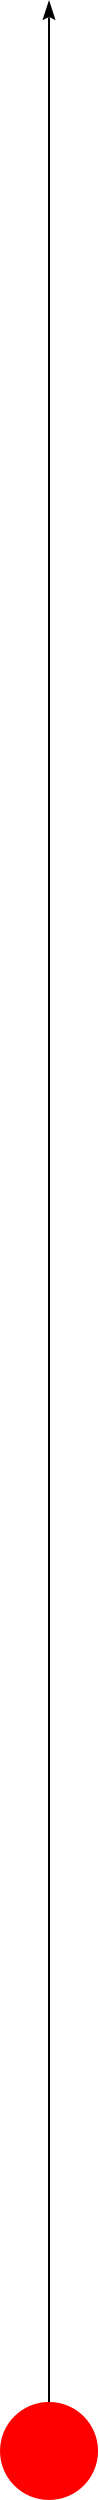
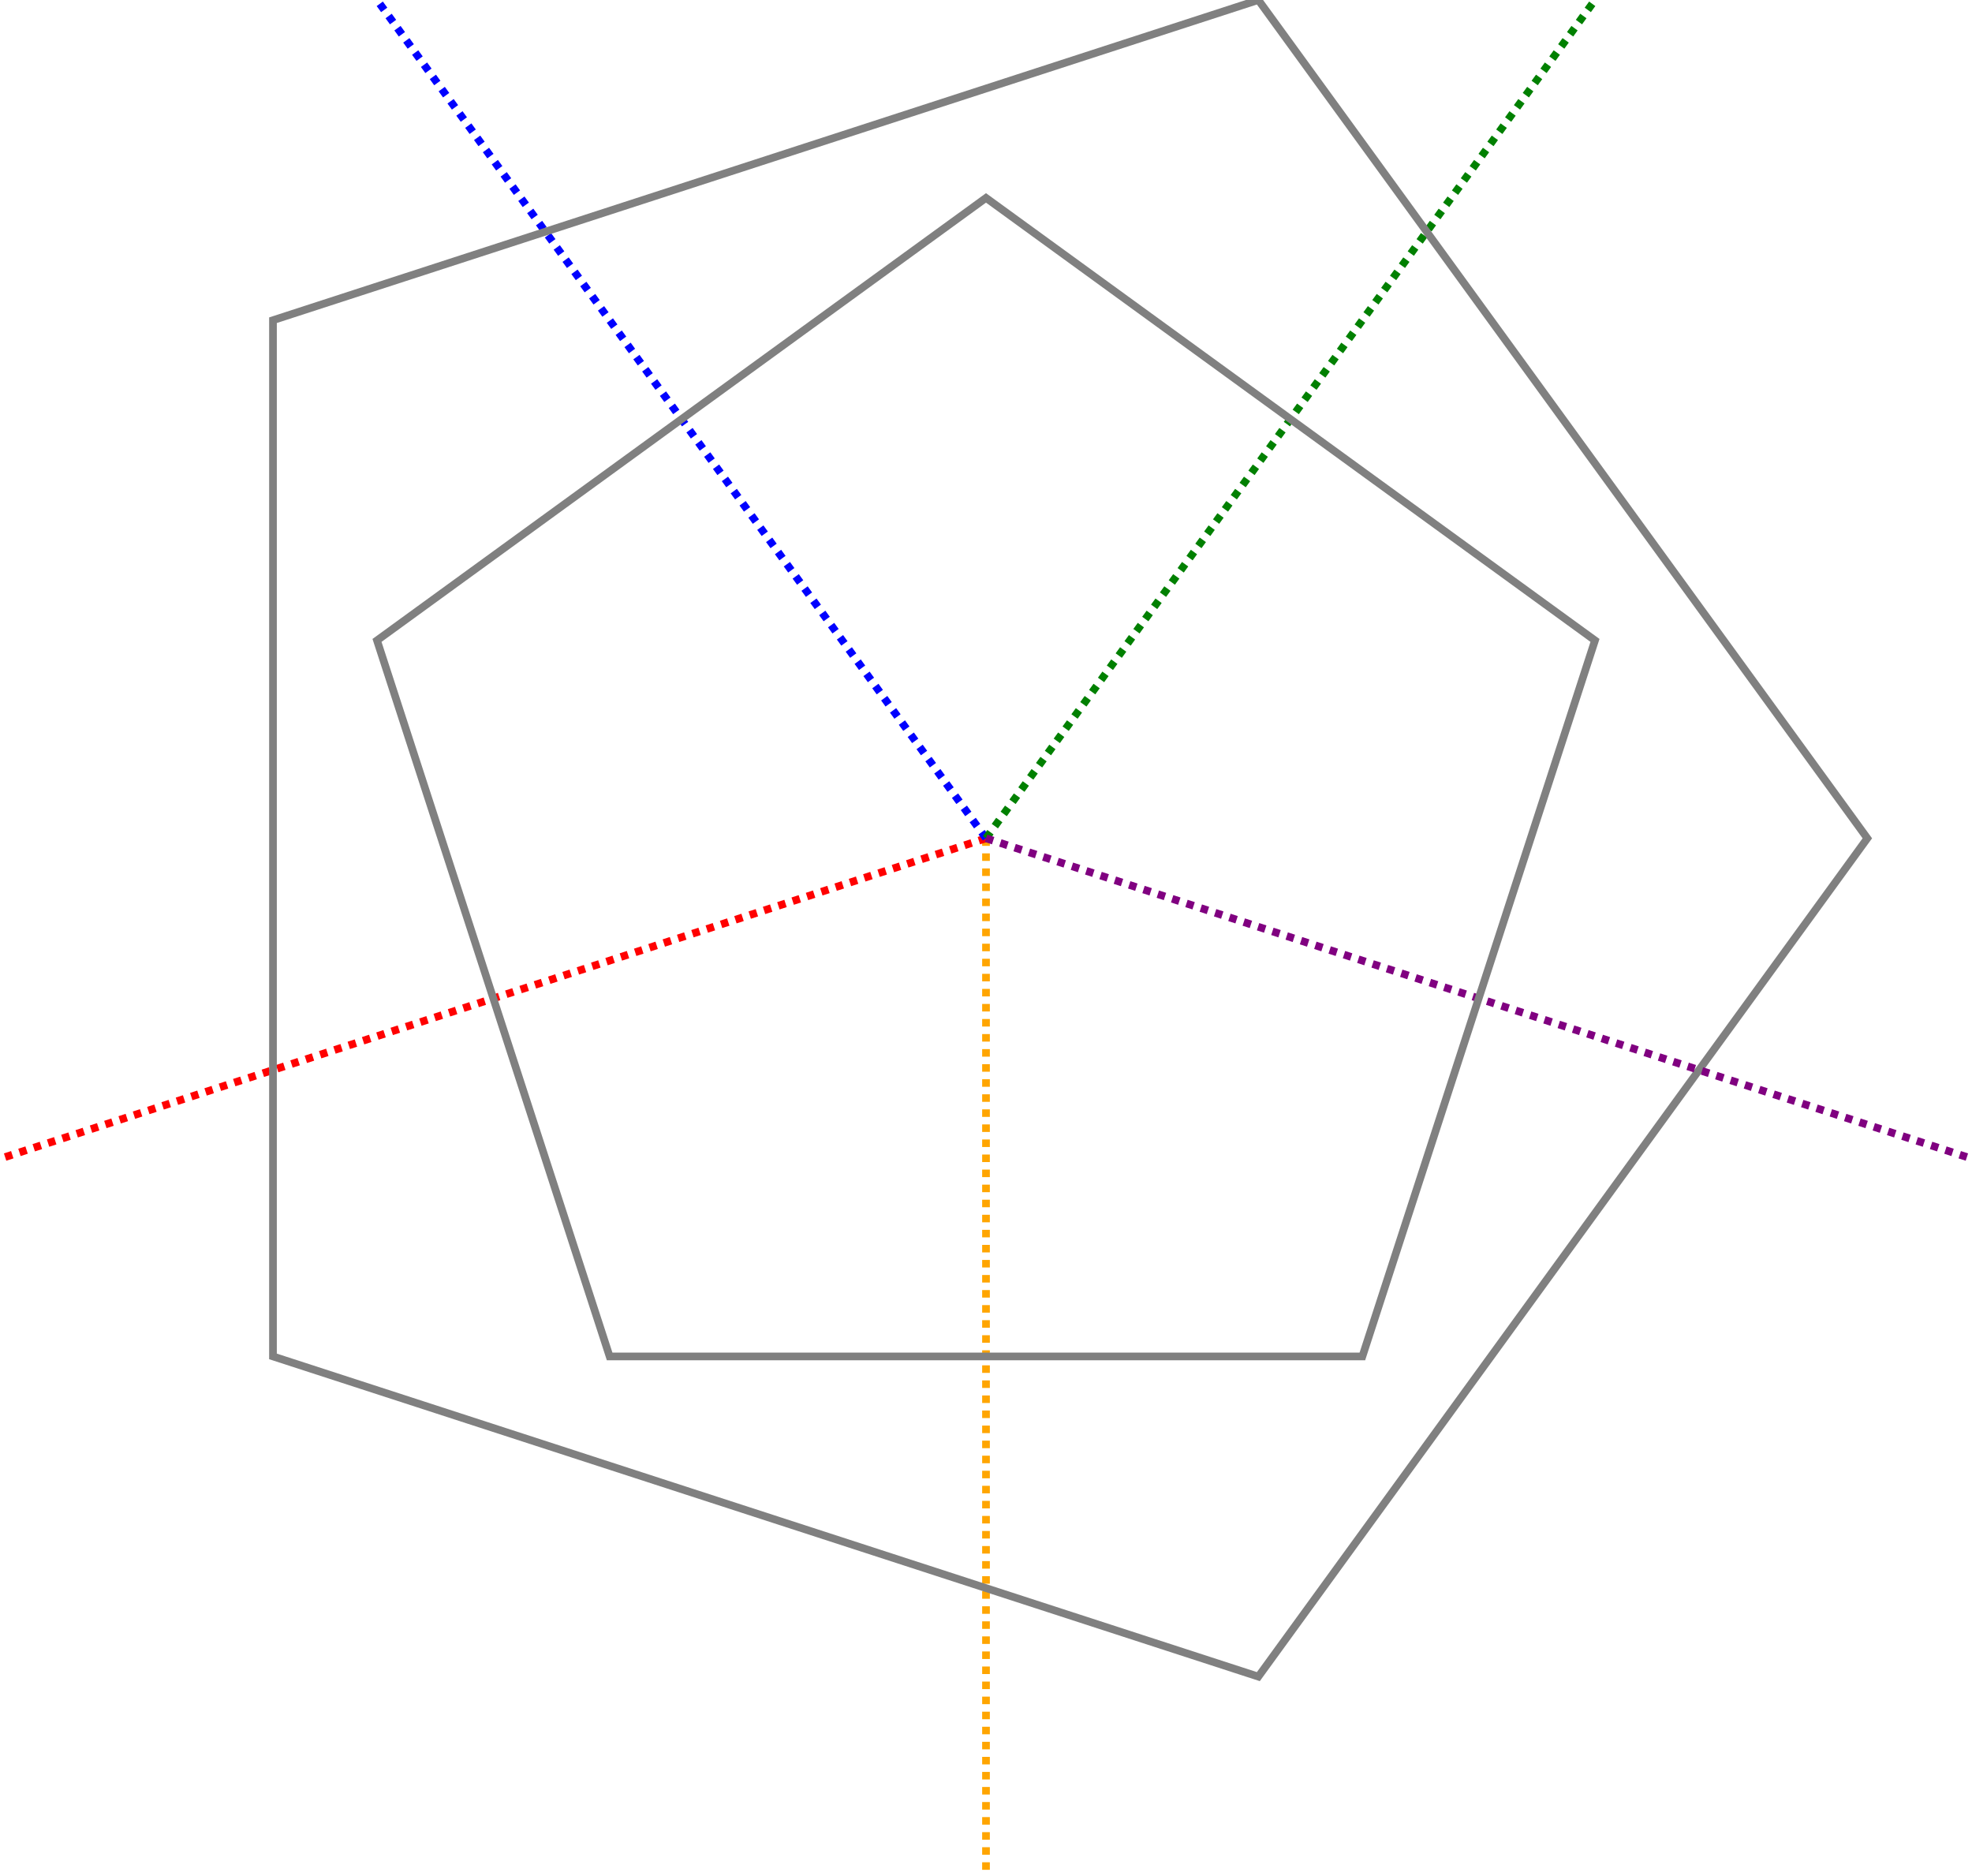
- <svg xmlns="http://www.w3.org/2000/svg" height="15300" stroke-opacity="1" viewBox="0 0 600 15300" font-size="1" width="600" stroke="rgb(0,0,0)" version="1.1">
+ <svg xmlns="http://www.w3.org/2000/svg" height="570.634" stroke-opacity="1" viewBox="0 0 600 571" font-size="1" width="600" stroke="rgb(0,0,0)" version="1.1">
  <defs>
  </defs>
-   <g stroke-linejoin="miter" stroke-opacity="1.0" fill-opacity="0.0" stroke="rgb(0,0,0)" stroke-width="12.119" fill="rgb(0,0,0)" stroke-linecap="butt" stroke-miterlimit="10.0">
-     <path d="M 300,15000 l 0,-14893.955 " />
+   <g stroke-linejoin="miter" stroke-opacity="1.0" fill-opacity="0.0" stroke="rgb(255,165,0)" stroke-width="2.341" fill="rgb(0,0,0)" stroke-dashoffset="0.0" stroke-linecap="butt" stroke-miterlimit="10.0" stroke-dasharray="2.292,2.292">
+     <path d="M 300,255.195 v 315.439 " />
  </g>
-   <g stroke-linejoin="miter" stroke-opacity="1.0" fill-opacity="1.0" stroke="rgb(0,0,0)" stroke-width="0.0" fill="rgb(0,0,0)" stroke-linecap="butt" stroke-miterlimit="10.0">
+   <g stroke-linejoin="miter" stroke-opacity="1.0" fill-opacity="0.0" stroke="rgb(255,0,0)" stroke-width="2.341" fill="rgb(0,0,0)" stroke-dashoffset="0.0" stroke-linecap="butt" stroke-miterlimit="10.0" stroke-dasharray="2.292,2.292">
+     <path d="M 300,255.195 l -300,97.476 " />
  </g>
-   <g stroke-linejoin="miter" stroke-opacity="1.0" fill-opacity="1.0" stroke="rgb(0,0,0)" stroke-width="0.0" fill="rgb(0,0,0)" stroke-linecap="butt" stroke-miterlimit="10.0">
+   <g stroke-linejoin="miter" stroke-opacity="1.0" fill-opacity="0.0" stroke="rgb(0,0,255)" stroke-width="2.341" fill="rgb(0,0,0)" stroke-dashoffset="0.0" stroke-linecap="butt" stroke-miterlimit="10.0" stroke-dasharray="2.292,2.292">
+     <path d="M 300,255.195 l -185.41,-255.195 " />
  </g>
-   <g stroke-linejoin="miter" stroke-opacity="1.0" fill-opacity="1.0" stroke="rgb(0,0,0)" stroke-width="0.0" fill="rgb(0,0,0)" stroke-linecap="butt" stroke-miterlimit="10.0">
-     <path d="M 300,0 l -40.306,124.049 l 40.306,-21.19 l 40.306,21.19 Z" />
+   <g stroke-linejoin="miter" stroke-opacity="1.0" fill-opacity="0.0" stroke="rgb(0,128,0)" stroke-width="2.341" fill="rgb(0,0,0)" stroke-dashoffset="0.0" stroke-linecap="butt" stroke-miterlimit="10.0" stroke-dasharray="2.292,2.292">
+     <path d="M 300,255.195 l 185.41,-255.195 " />
  </g>
-   <g stroke-linejoin="miter" stroke-opacity="1.0" fill-opacity="1.0" stroke="rgb(0,0,0)" stroke-width="0.0" fill="rgb(0,0,0)" stroke-linecap="butt" stroke-miterlimit="10.0">
-     <path d="M 300,102.859 l -0,3.186 l -6.06,-0 l 6.06,-3.186 l -0,3.186 l 6.06,0 Z" />
+   <g stroke-linejoin="miter" stroke-opacity="1.0" fill-opacity="0.0" stroke="rgb(128,128,128)" stroke-width="2.341" fill="rgb(0,0,0)" stroke-linecap="butt" stroke-miterlimit="10.0">
+     <path d="M 382.918,510.39 l 185.41,-255.195 l -185.41,-255.195 l -300,97.476 l 0,315.439 Z" />
  </g>
-   <g stroke-linejoin="miter" stroke-opacity="1.0" fill-opacity="1.0" stroke="rgb(0,0,0)" stroke-width="0.0" fill="rgb(255,0,0)" stroke-linecap="butt" stroke-miterlimit="10.0">
-     <path d="M 600,15000 c 0,-165.685 -134.315,-300 -300 -300c -165.685,-0 -300,134.315 -300 300c -0,165.685 134.315,300 300 300c 165.685,0 300,-134.315 300 -300Z" />
+   <g stroke-linejoin="miter" stroke-opacity="1.0" fill-opacity="0.0" stroke="rgb(128,0,128)" stroke-width="2.341" fill="rgb(0,0,0)" stroke-dashoffset="0.0" stroke-linecap="butt" stroke-miterlimit="10.0" stroke-dasharray="2.292,2.292">
+     <path d="M 300,255.195 l 300,97.476 " />
+   </g>
+   <g stroke-linejoin="miter" stroke-opacity="1.0" fill-opacity="0.0" stroke="rgb(128,128,128)" stroke-width="2.341" fill="rgb(0,0,0)" stroke-linecap="butt" stroke-miterlimit="10.0">
+     <path d="M 414.59,412.915 l 70.82,-217.963 l -185.41,-134.708 l -185.41,134.708 l 70.82,217.963 Z" />
  </g>
</svg>
